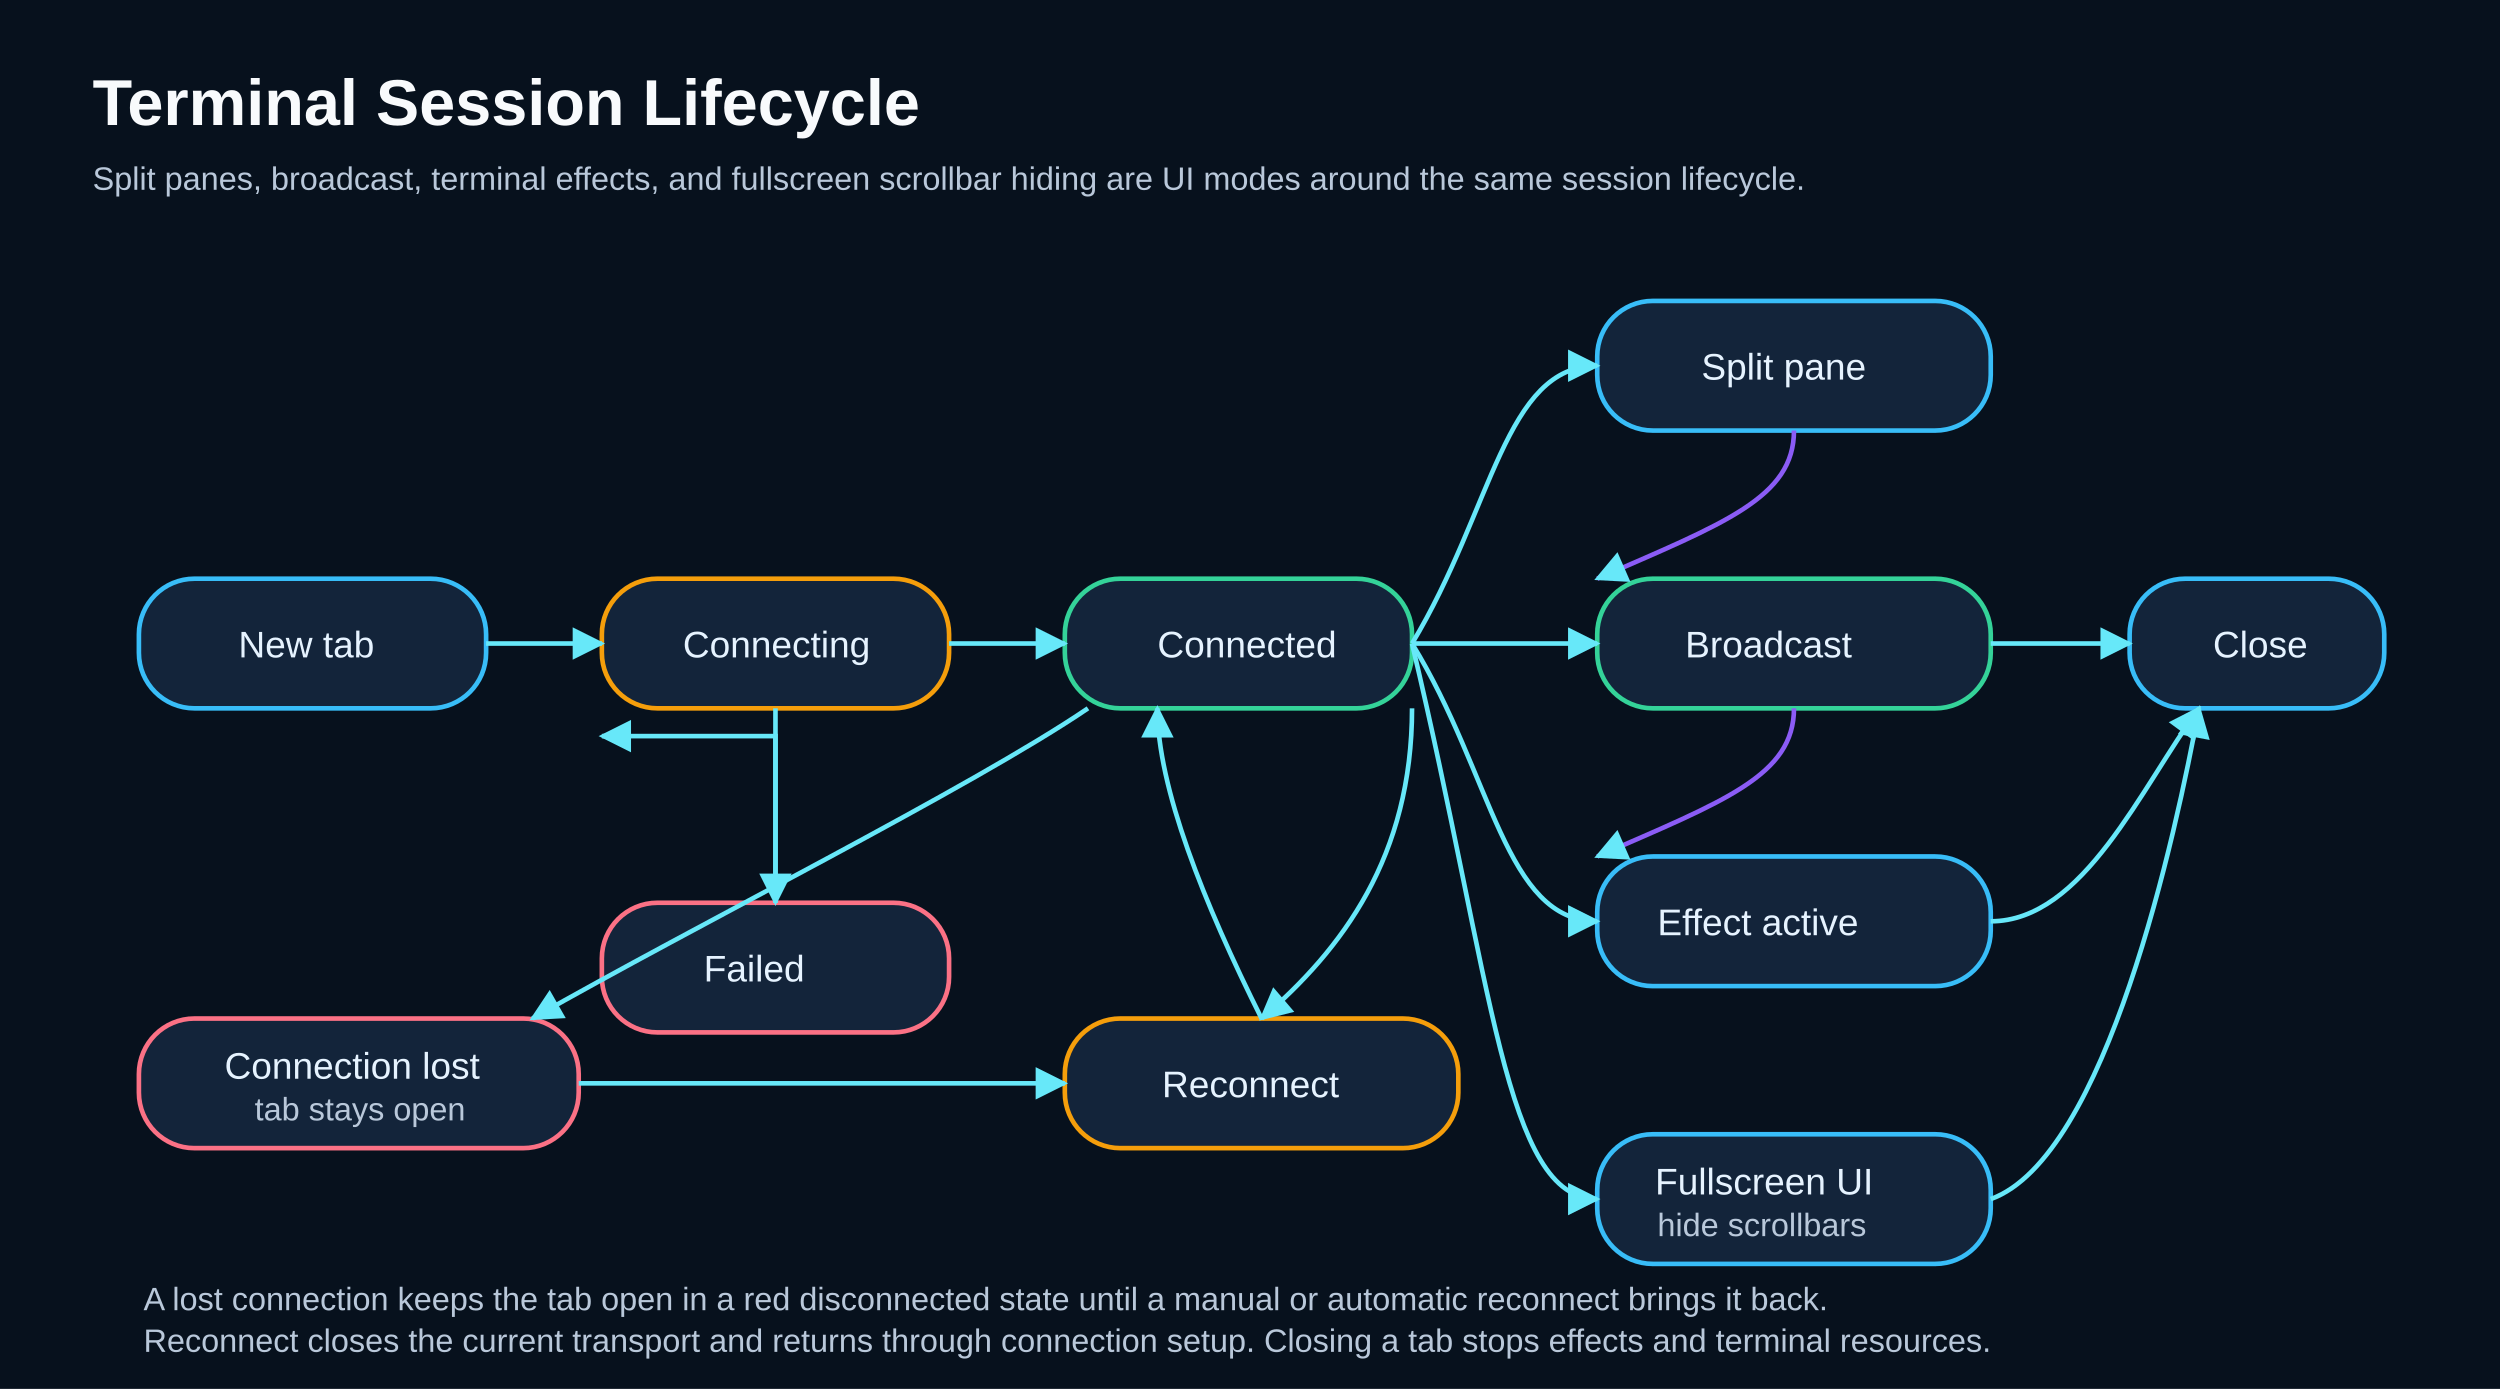
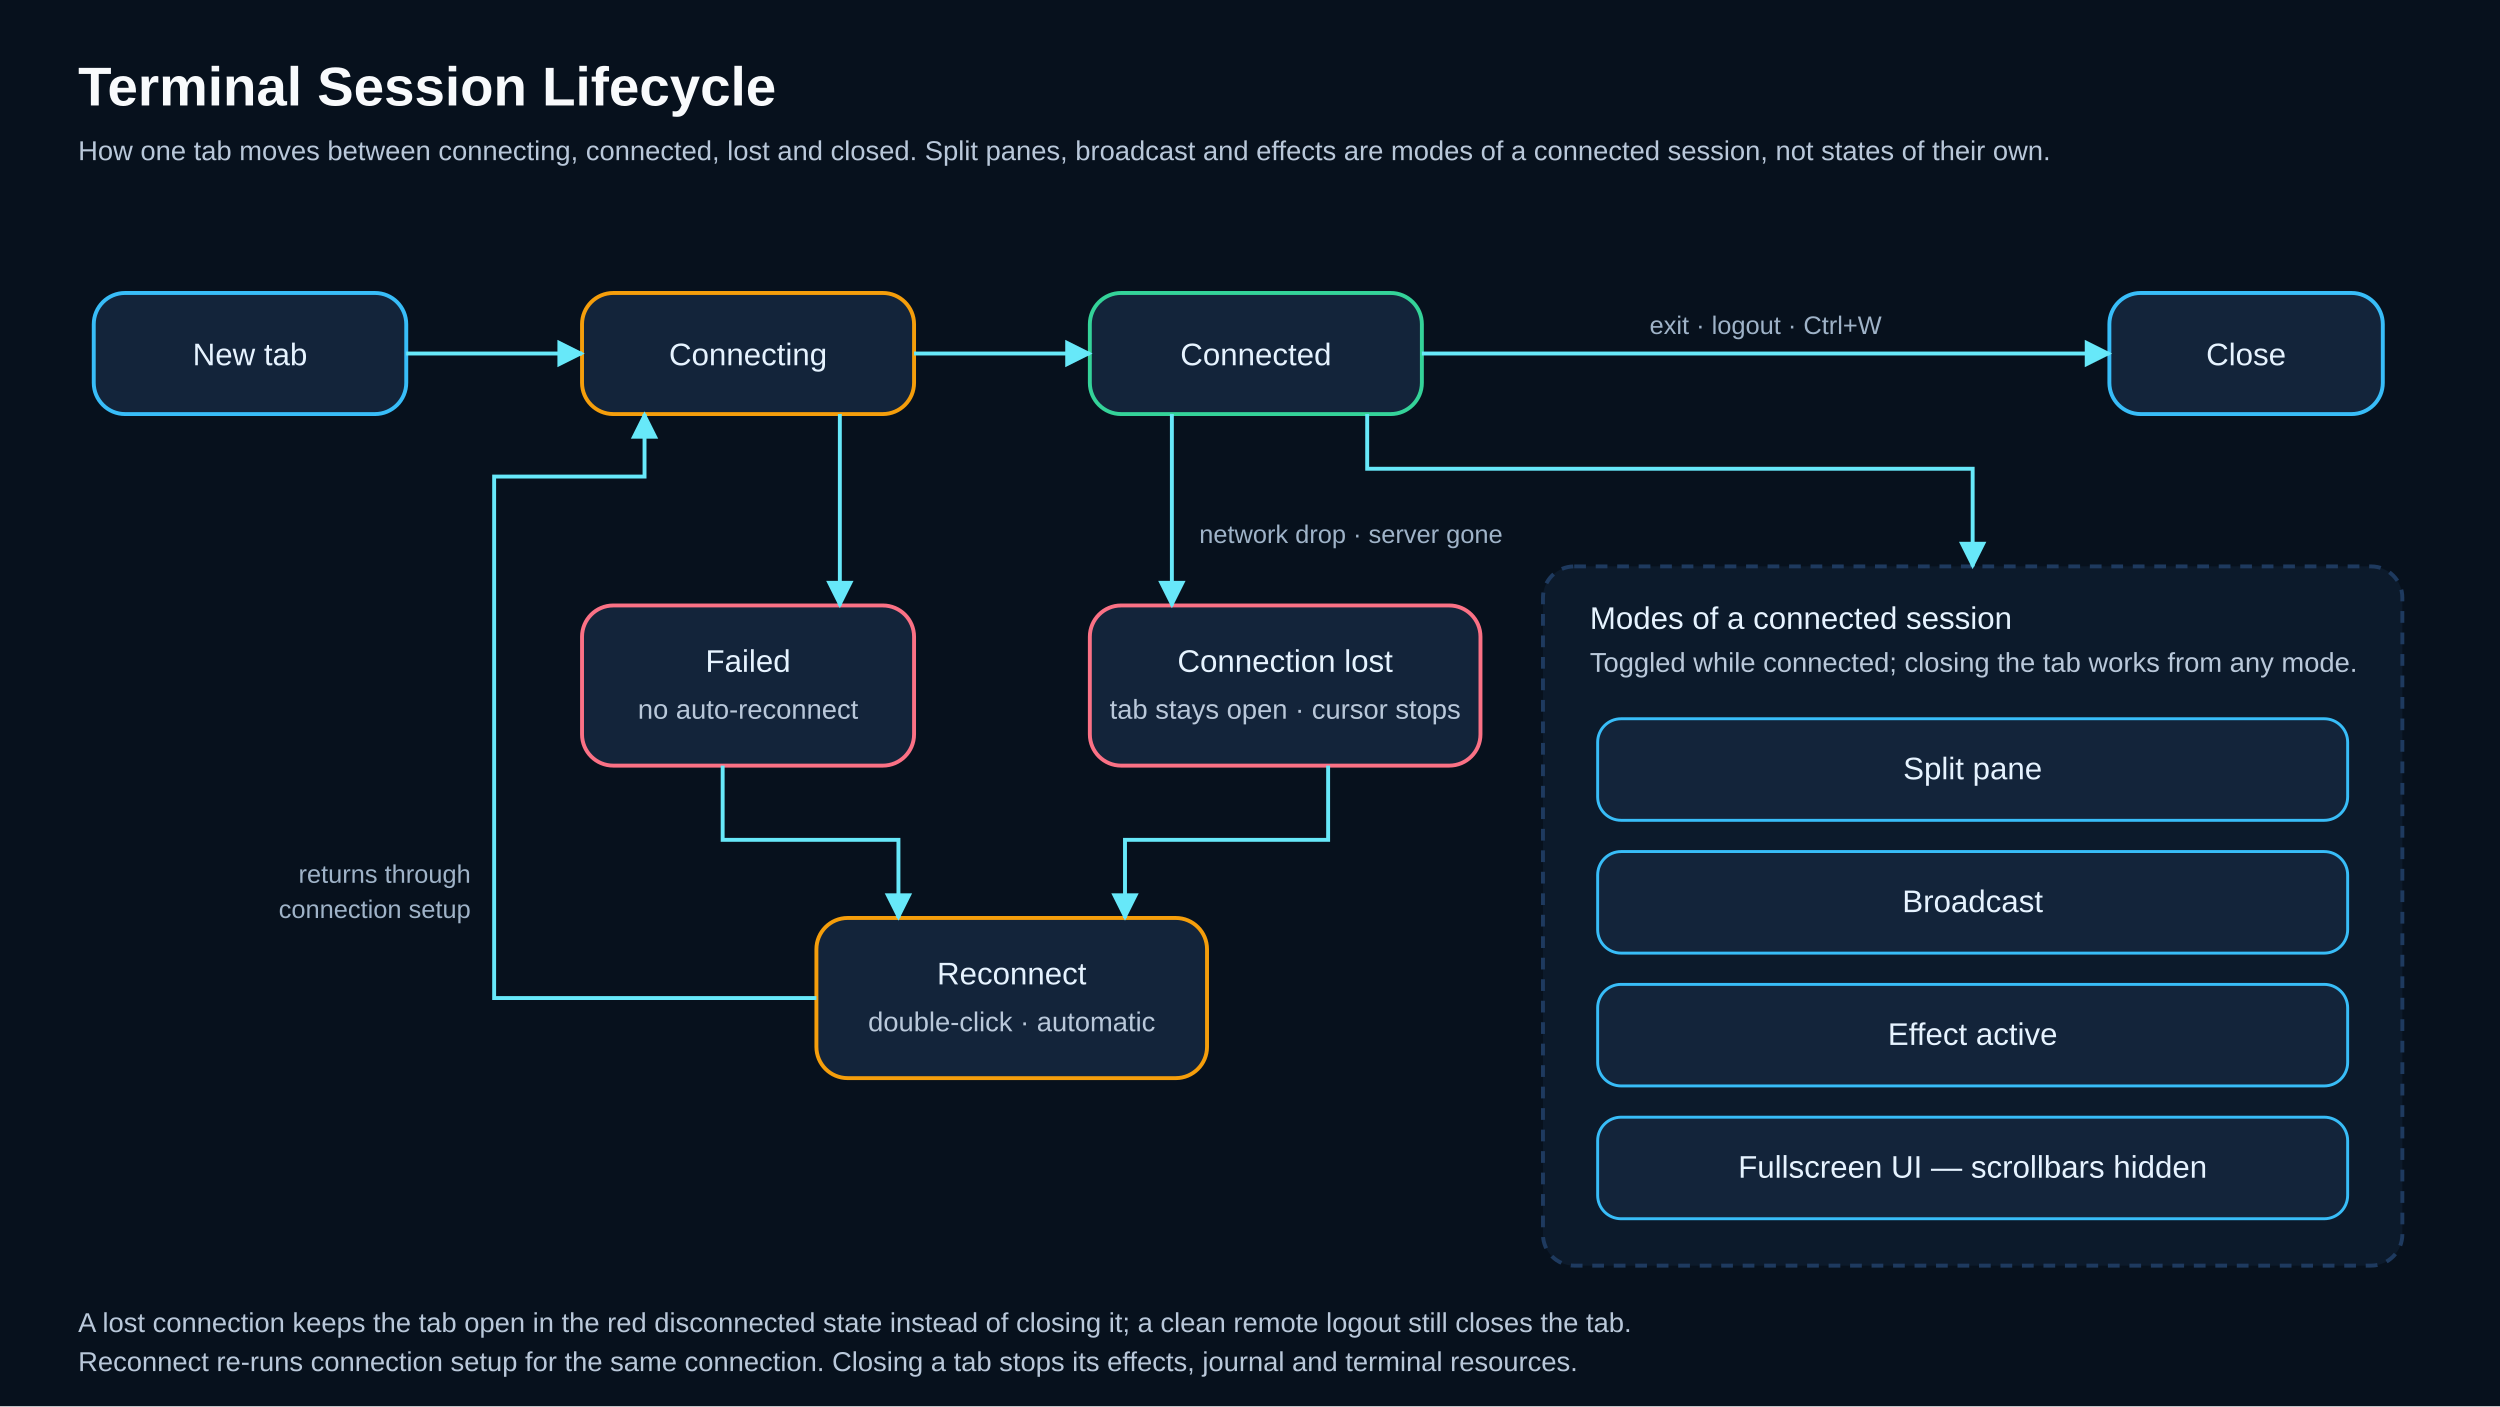
- <svg xmlns="http://www.w3.org/2000/svg" viewBox="0 0 1080 600" role="img" aria-labelledby="title desc">
+ <svg xmlns="http://www.w3.org/2000/svg" viewBox="0 0 1280 720" role="img" aria-labelledby="title desc">
  <defs>
    <marker id="arrow" viewBox="0 0 10 10" refX="9" refY="5" markerWidth="7" markerHeight="7" orient="auto-start-reverse">
      <path d="M0 0 10 5 0 10z" fill="#67e8f9" />
    </marker>
-     <style>text{font-family:Arial,Helvetica,sans-serif;fill:#e6f3ff;font-size:16px}.bg{fill:#07111d}.state{fill:#13243a;stroke:#38bdf8;stroke-width:2;rx:24}.active{stroke:#34d399}.warn{stroke:#f59e0b}.err{stroke:#fb7185}.title{font-size:28px;font-weight:700;fill:#f8fafc}.small{font-size:14px;fill:#b9c8da}.line{stroke:#67e8f9;stroke-width:2;fill:none;marker-end:url(#arrow)}.loop{stroke:#8b5cf6}</style>
+     <style>text{font-family:Arial,Helvetica,sans-serif;fill:#e6f3ff;font-size:16px}.bg{fill:#07111d}.state{fill:#13243a;stroke:#38bdf8;stroke-width:2;rx:16}.active{stroke:#34d399}.warn{stroke:#f59e0b}.err{stroke:#fb7185}.group{fill:#0c1a2b;stroke:#1e3a5f;stroke-width:2;stroke-dasharray:6 5;rx:16}.mode{fill:#13243a;stroke:#38bdf8;stroke-width:1.5;rx:12}.title{font-size:28px;font-weight:700;fill:#f8fafc}.small{font-size:14px;fill:#b9c8da}.edge{font-size:13px;fill:#9fb3c8}.line{stroke:#67e8f9;stroke-width:2;fill:none;marker-end:url(#arrow)}</style>
  </defs>
-   <rect class="bg" width="1080" height="600" />
+   <rect class="bg" width="1280" height="720" />
  <text class="title" x="40" y="54">Terminal Session Lifecycle</text>
-   <text class="small" x="40" y="82">Split panes, broadcast, terminal effects, and fullscreen scrollbar hiding are UI modes around the same session lifecycle.</text>
-   <rect class="state" x="60" y="250" width="150" height="56" />
-   <text x="103" y="284">New tab</text>
-   <rect class="state warn" x="260" y="250" width="150" height="56" />
-   <text x="295" y="284">Connecting</text>
-   <rect class="state active" x="460" y="250" width="150" height="56" />
-   <text x="500" y="284">Connected</text>
-   <rect class="state err" x="260" y="390" width="150" height="56" />
-   <text x="304" y="424">Failed</text>
-   <rect class="state" x="690" y="130" width="170" height="56" />
-   <text x="735" y="164">Split pane</text>
-   <rect class="state active" x="690" y="250" width="170" height="56" />
-   <text x="728" y="284">Broadcast</text>
-   <rect class="state" x="690" y="370" width="170" height="56" />
-   <text x="716" y="404">Effect active</text>
-   <rect class="state" x="690" y="490" width="170" height="56" />
-   <text x="715" y="516">Fullscreen UI</text>
-   <text class="small" x="716" y="534">hide scrollbars</text>
-   <rect class="state warn" x="460" y="440" width="170" height="56" />
-   <text x="502" y="474">Reconnect</text>
-   <rect class="state err" x="60" y="440" width="190" height="56" />
-   <text x="97" y="466">Connection lost</text>
-   <text class="small" x="110" y="484">tab stays open</text>
-   <rect class="state" x="920" y="250" width="110" height="56" />
-   <text x="956" y="284">Close</text>
-   <path class="line" d="M210 278 H260" />
-   <path class="line" d="M410 278 H460" />
-   <path class="line" d="M335 306 V390" />
-   <path class="line" d="M335 390 V318 H260" />
-   <path class="line" d="M610 278 H690" />
-   <path class="line" d="M610 278 C645 220 650 158 690 158" />
-   <path class="line" d="M610 278 C645 335 650 398 690 398" />
-   <path class="line" d="M610 278 C645 425 650 518 690 518" />
-   <path class="line loop" d="M775 186 C775 215 745 226 690 250" />
-   <path class="line loop" d="M775 306 C775 335 745 346 690 370" />
-   <path class="line" d="M610 306 C610 370 580 410 545 440" />
-   <path class="line" d="M545 440 C520 390 500 340 500 306" />
-   <path class="line" d="M470 306 C420 340 300 400 230 440" />
-   <path class="line" d="M250 468 H460" />
-   <path class="line" d="M860 278 H920" />
-   <path class="line" d="M860 398 C900 398 925 340 950 306" />
-   <path class="line" d="M860 518 C910 500 940 360 950 306" />
-   <text class="small" x="62" y="566">A lost connection keeps the tab open in a red disconnected state until a manual or automatic reconnect brings it back.</text>
-   <text class="small" x="62" y="584">Reconnect closes the current transport and returns through connection setup. Closing a tab stops effects and terminal resources.</text>
+   <text class="small" x="40" y="82">How one tab moves between connecting, connected, lost and closed. Split panes, broadcast and effects are modes of a connected session, not states of their own.</text>
+   <rect class="state" x="48" y="150" width="160" height="62" />
+   <text x="128" y="187" text-anchor="middle">New tab</text>
+   <rect class="state warn" x="298" y="150" width="170" height="62" />
+   <text x="383" y="187" text-anchor="middle">Connecting</text>
+   <rect class="state active" x="558" y="150" width="170" height="62" />
+   <text x="643" y="187" text-anchor="middle">Connected</text>
+   <rect class="state" x="1080" y="150" width="140" height="62" />
+   <text x="1150" y="187" text-anchor="middle">Close</text>
+   <rect class="state err" x="298" y="310" width="170" height="82" />
+   <text x="383" y="344" text-anchor="middle">Failed</text>
+   <text class="small" x="383" y="368" text-anchor="middle">no auto-reconnect</text>
+   <rect class="state err" x="558" y="310" width="200" height="82" />
+   <text x="658" y="344" text-anchor="middle">Connection lost</text>
+   <text class="small" x="658" y="368" text-anchor="middle">tab stays open · cursor stops</text>
+   <rect class="state warn" x="418" y="470" width="200" height="82" />
+   <text x="518" y="504" text-anchor="middle">Reconnect</text>
+   <text class="small" x="518" y="528" text-anchor="middle">double-click · automatic</text>
+   <rect class="group" x="790" y="290" width="440" height="358" />
+   <text x="814" y="322">Modes of a connected session</text>
+   <text class="small" x="814" y="344">Toggled while connected; closing the tab works from any mode.</text>
+   <rect class="mode" x="818" y="368" width="384" height="52" />
+   <text x="1010" y="399" text-anchor="middle">Split pane</text>
+   <rect class="mode" x="818" y="436" width="384" height="52" />
+   <text x="1010" y="467" text-anchor="middle">Broadcast</text>
+   <rect class="mode" x="818" y="504" width="384" height="52" />
+   <text x="1010" y="535" text-anchor="middle">Effect active</text>
+   <rect class="mode" x="818" y="572" width="384" height="52" />
+   <text x="1010" y="603" text-anchor="middle">Fullscreen UI — scrollbars hidden</text>
+   <path class="line" d="M208 181 H298" />
+   <path class="line" d="M468 181 H558" />
+   <path class="line" d="M728 181 H1080" />
+   <text class="edge" x="904" y="171" text-anchor="middle">exit · logout · Ctrl+W</text>
+   <path class="line" d="M430 212 V310" />
+   <path class="line" d="M600 212 V310" />
+   <text class="edge" x="614" y="278">network drop · server gone</text>
+   <path class="line" d="M370 392 V430 H460 V470" />
+   <path class="line" d="M680 392 V430 H576 V470" />
+   <path class="line" d="M418 511 H253 V244 H330 V212" />
+   <text class="edge" x="241" y="452" text-anchor="end">returns through</text>
+   <text class="edge" x="241" y="470" text-anchor="end">connection setup</text>
+   <path class="line" d="M700 212 V240 H1010 V290" />
+   <text class="small" x="40" y="682">A lost connection keeps the tab open in the red disconnected state instead of closing it; a clean remote logout still closes the tab.</text>
+   <text class="small" x="40" y="702">Reconnect re-runs connection setup for the same connection. Closing a tab stops its effects, journal and terminal resources.</text>
</svg>
